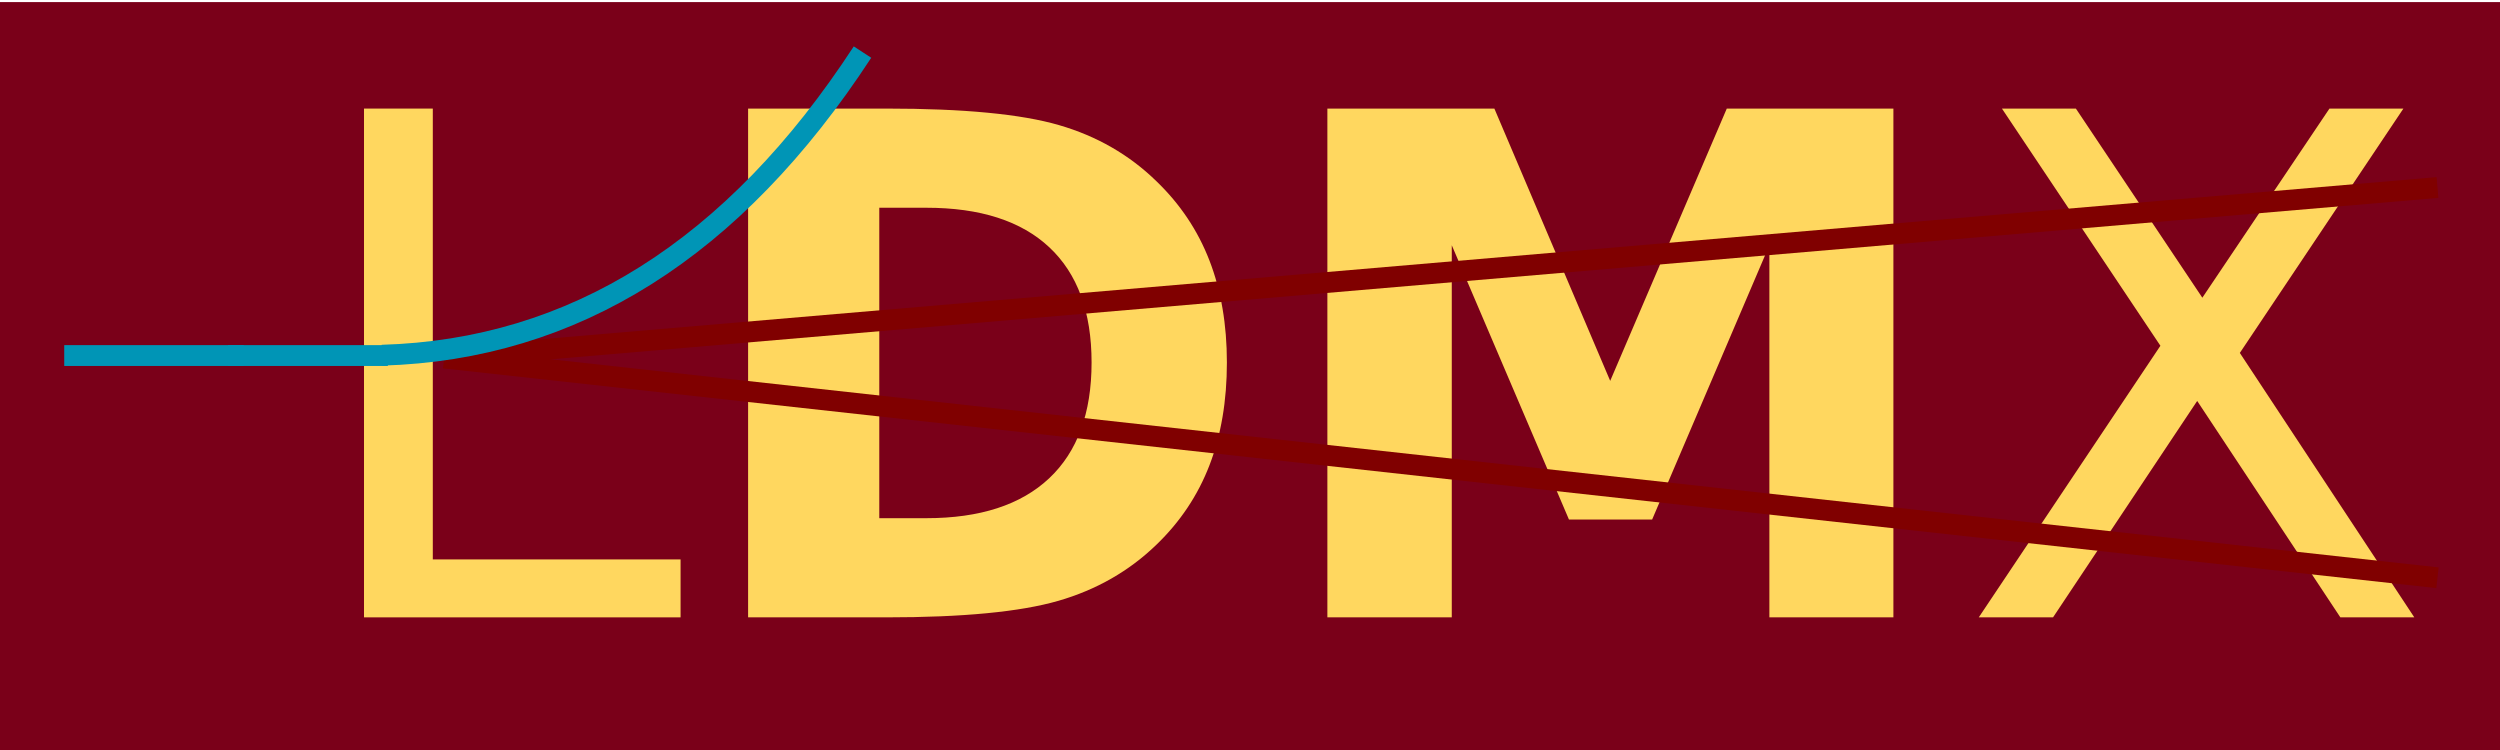
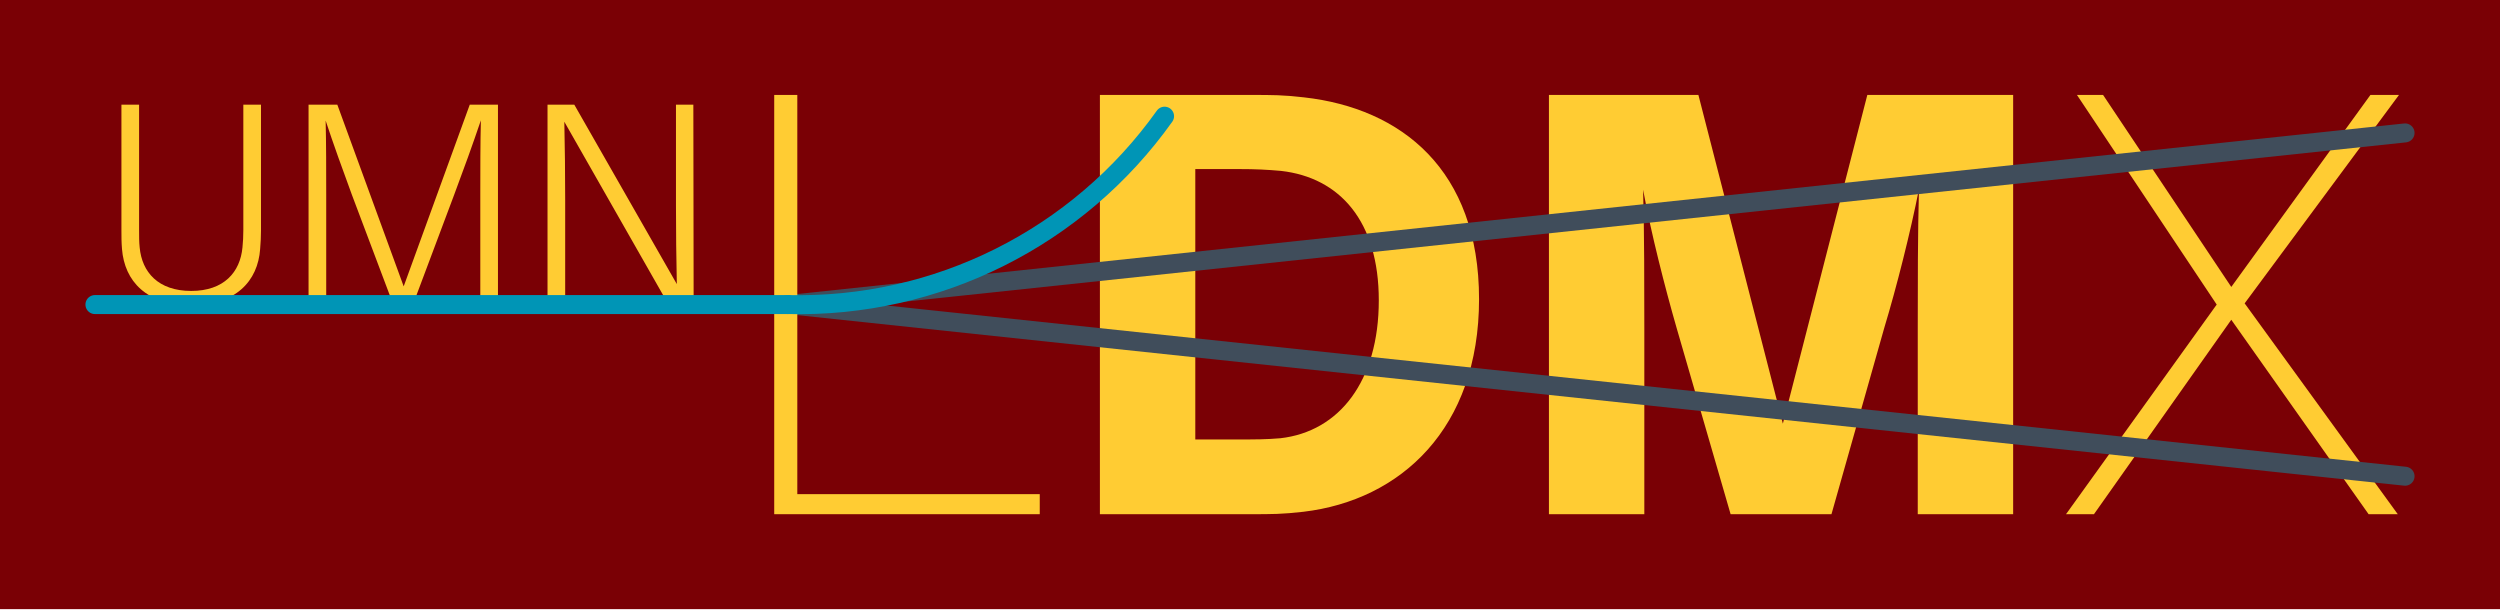
- <svg xmlns="http://www.w3.org/2000/svg" xmlns:xlink="http://www.w3.org/1999/xlink" width="720" height="216" viewBox="0 0 720 216">
-   <defs>
-     <g>
-       <g id="glyph-0-0">
-         <path d="M 19.734 -146.531 L 39.547 -146.531 L 39.547 -16.688 L 110.906 -16.688 L 110.906 0 L 19.734 0 Z M 19.734 -146.531 " />
-       </g>
-       <g id="glyph-0-1">
-         <path d="M 12.656 -146.531 L 33.953 -146.531 L 70.375 -92.062 L 106.984 -146.531 L 128.281 -146.531 L 81.172 -76.156 L 131.422 0 L 110.125 0 L 68.891 -62.328 L 27.375 0 L 5.984 0 L 58.297 -78.219 Z M 12.656 -146.531 " />
-       </g>
-       <g id="glyph-1-0">
-         <path d="M 56.234 -117.969 L 56.234 -28.562 L 69.781 -28.562 C 85.219 -28.562 97.008 -32.391 105.156 -40.047 C 113.301 -47.703 117.375 -58.82 117.375 -73.406 C 117.375 -87.938 113.316 -98.992 105.203 -106.578 C 97.098 -114.172 85.289 -117.969 69.781 -117.969 Z M 18.453 -146.531 L 58.297 -146.531 C 80.547 -146.531 97.113 -144.941 108 -141.766 C 118.895 -138.598 128.238 -133.219 136.031 -125.625 C 142.895 -119.02 147.992 -111.395 151.328 -102.75 C 154.672 -94.113 156.344 -84.332 156.344 -73.406 C 156.344 -62.352 154.672 -52.488 151.328 -43.812 C 147.992 -35.145 142.895 -27.508 136.031 -20.906 C 128.176 -13.312 118.754 -7.926 107.766 -4.75 C 96.773 -1.582 80.285 0 58.297 0 L 18.453 0 Z M 18.453 -146.531 " />
-       </g>
-       <g id="glyph-1-1">
-         <path d="M 18.453 -146.531 L 66.547 -146.531 L 99.906 -68.109 L 133.484 -146.531 L 181.469 -146.531 L 181.469 0 L 145.75 0 L 145.75 -107.172 L 111.984 -28.172 L 88.031 -28.172 L 54.281 -107.172 L 54.281 0 L 18.453 0 Z M 18.453 -146.531 " />
+ <svg xmlns="http://www.w3.org/2000/svg" xmlns:xlink="http://www.w3.org/1999/xlink" class="typst-doc" viewBox="0 0 131.662 32.08" width="131.662pt" height="32.08pt">
+   <g>
+     <g transform="translate(0 0)">
+       <g class="typst-group">
+         <g>
+           <g transform="translate(0 0)">
+             <g class="typst-group">
+               <g>
+                 <g transform="translate(0 0)">
+                   <path class="typst-shape" fill="#7a0005" fill-rule="nonzero" d="M 0 0 L 0 32.08 L 131.662 32.08 L 131.662 0 L 0 0 Z " />
+                 </g>
+                 <g transform="translate(5 5.512)">
+                   <path class="typst-shape" fill="none" d="M 0 0 L 32.67 0 L 32.67 21.056 L 0 21.056 L 0 0 Z " />
+                 </g>
+                 <g transform="translate(5 5.512)">
+                   <g class="typst-group">
+                     <g>
+                       <g transform="translate(0 0)">
+                         <g class="typst-group">
+                           <g>
+                             <g transform="translate(0 0)">
+                               <g class="typst-group">
+                                 <g>
+                                   <g transform="translate(0.0000000001000014 10.35)">
+                                     <g class="typst-text" transform="scale(1, -1)">
+                                       <use xlink:href="#g8326A94CC0A3183881974A21422F7AF5" x="0" fill="#ffcc33" fill-rule="nonzero" />
+                                       <use xlink:href="#g2FCEA0A6E64A50B88D5EA904A3487BCB" x="9.765" fill="#ffcc33" fill-rule="nonzero" />
+                                       <use xlink:href="#gED8EA976BF6A51C21960CC8D2F5C90FE" x="22.35" fill="#ffcc33" fill-rule="nonzero" />
+                                     </g>
+                                   </g>
+                                 </g>
+                               </g>
+                             </g>
+                           </g>
+                         </g>
+                       </g>
+                     </g>
+                   </g>
+                 </g>
+                 <g transform="translate(55.206 5)">
+                   <path class="typst-shape" fill="none" d="M 0 0 L 52.736 0 L 52.736 22.08 L 0 22.08 L 0 0 Z " />
+                 </g>
+                 <g transform="translate(55.206 5)">
+                   <g class="typst-group">
+                     <g>
+                       <g transform="translate(0 0)">
+                         <g class="typst-group">
+                           <g>
+                             <g transform="translate(0 0)">
+                               <g class="typst-group">
+                                 <g>
+                                   <g transform="translate(0.00000000005000072 22.08)">
+                                     <g class="typst-text" transform="scale(1, -1)">
+                                       <use xlink:href="#gD4850B31EFB40E3356632F8A731C8EDB" x="0" fill="#ffcc33" fill-rule="nonzero" />
+                                       <use xlink:href="#g3D21804D5AFA4A207F8810E7928B53D" x="23.648" fill="#ffcc33" fill-rule="nonzero" />
+                                     </g>
+                                   </g>
+                                 </g>
+                               </g>
+                             </g>
+                           </g>
+                         </g>
+                       </g>
+                     </g>
+                   </g>
+                 </g>
+                 <g transform="translate(107.942 5)">
+                   <path class="typst-shape" fill="none" d="M 0 0 L 18.72 0 L 18.72 22.08 L 0 22.08 L 0 0 Z " />
+                 </g>
+                 <g transform="translate(107.942 5)">
+                   <g class="typst-group">
+                     <g>
+                       <g transform="translate(0 0)">
+                         <g class="typst-group">
+                           <g>
+                             <g transform="translate(0 0)">
+                               <g class="typst-group">
+                                 <g>
+                                   <g transform="translate(0.00000000005000072 22.08)">
+                                     <g class="typst-text" transform="scale(1, -1)">
+                                       <use xlink:href="#g331248D3F64EA888B4013632ABA1DA31" x="0" fill="#ffcc33" fill-rule="nonzero" />
+                                     </g>
+                                   </g>
+                                 </g>
+                               </g>
+                             </g>
+                           </g>
+                         </g>
+                       </g>
+                     </g>
+                   </g>
+                 </g>
+                 <g transform="translate(41.488 16.04)">
+                   <path class="typst-shape" fill="none" stroke="#404d5b" stroke-width="1" stroke-linecap="round" stroke-linejoin="miter" stroke-miterlimit="4" d="M 0 0 L 85.174 9.04 " />
+                 </g>
+                 <g transform="translate(41.488 7)">
+                   <path class="typst-shape" fill="none" stroke="#404d5b" stroke-width="1" stroke-linecap="round" stroke-linejoin="miter" stroke-miterlimit="4" d="M 0 9.04 L 85.174 0 " />
+                 </g>
+                 <g transform="translate(37.67 5)">
+                   <path class="typst-shape" fill="none" d="M 0 0 L 17.536 0 L 17.536 22.08 L 0 22.08 L 0 0 Z " />
+                 </g>
+                 <g transform="translate(37.67 5)">
+                   <g class="typst-group">
+                     <g>
+                       <g transform="translate(0 0)">
+                         <g class="typst-group">
+                           <g>
+                             <g transform="translate(0 0)">
+                               <g class="typst-group">
+                                 <g>
+                                   <g transform="translate(0.00000000005000072 22.08)">
+                                     <g class="typst-text" transform="scale(1, -1)">
+                                       <use xlink:href="#gF7ED4CB285DB0C7DFF6232128314F03F" x="0" fill="#ffcc33" fill-rule="nonzero" />
+                                     </g>
+                                   </g>
+                                 </g>
+                               </g>
+                             </g>
+                           </g>
+                         </g>
+                       </g>
+                     </g>
+                   </g>
+                 </g>
+                 <g transform="translate(5 16.04)">
+                   <path class="typst-shape" fill="none" stroke="#0095b6" stroke-width="1" stroke-linecap="round" stroke-linejoin="miter" stroke-miterlimit="4" d="M 0 0 L 36.488 0 " />
+                 </g>
+                 <g transform="translate(41.488 6.11874)">
+                   <path class="typst-shape" fill="none" stroke="#0095b6" stroke-width="1" stroke-linecap="round" stroke-linejoin="miter" stroke-miterlimit="4" d="M 0 9.921 C 7.852 10.118 15.289 6.4 19.843 0 " />
+                 </g>
+               </g>
+             </g>
+           </g>
+         </g>
      </g>
    </g>
+   </g>
+   <defs id="glyph">
+     <symbol id="g8326A94CC0A3183881974A21422F7AF5" overflow="visible">
+       <path d="M 8.745 10.35 L 7.815 10.35 L 7.815 3.75 C 7.815 3.42 7.8 3.12 7.77 2.835 C 7.65 1.53 6.795 0.54 5.07 0.54 C 3.33 0.54 2.475 1.53 2.355 2.835 C 2.325 3.12 2.325 3.42 2.325 3.75 L 2.325 10.35 L 1.395 10.35 L 1.395 3.705 C 1.395 3.405 1.395 3.105 1.425 2.745 C 1.56 1.065 2.7 -0.21 5.07 -0.21 C 7.425 -0.21 8.58 1.065 8.7 2.745 C 8.73 3.105 8.745 3.405 8.745 3.705 Z " />
+     </symbol>
+     <symbol id="g2FCEA0A6E64A50B88D5EA904A3487BCB" overflow="visible">
+       <path d="M 11.46 10.35 L 9.975 10.35 L 6.495 0.78 L 3 10.35 L 1.485 10.35 L 1.485 0 L 2.415 0 L 2.415 5.58 C 2.415 6.87 2.415 8.31 2.385 9.51 C 2.775 8.325 3.3 6.87 3.765 5.61 L 5.88 0 L 7.05 0 L 9.15 5.595 C 9.63 6.87 10.155 8.325 10.56 9.525 C 10.53 8.325 10.53 6.885 10.53 5.58 L 10.53 0 L 11.46 0 Z " />
+     </symbol>
+     <symbol id="gED8EA976BF6A51C21960CC8D2F5C90FE" overflow="visible">
+       <path d="M 9.18 0 L 9.165 10.35 L 8.25 10.35 L 8.25 5.01 C 8.25 3.72 8.265 2.19 8.295 0.9 L 2.895 10.35 L 1.485 10.35 L 1.485 0 L 2.415 0 L 2.415 5.34 C 2.415 6.63 2.4 8.175 2.37 9.45 L 7.755 0 Z " />
+     </symbol>
+     <symbol id="gD4850B31EFB40E3356632F8A731C8EDB" overflow="visible">
+       <path d="M 13.472 21.952 C 12.352 22.08 11.84 22.08 10.656 22.08 L 2.72 22.08 L 2.72 0 L 10.624 0 C 11.808 0 12.32 0 13.44 0.128 C 18.56 0.736 22.688 4.512 22.688 11.328 C 22.688 18.144 18.592 21.376 13.472 21.952 Z M 12.224 4 C 11.488 3.936 10.912 3.936 9.984 3.936 L 7.744 3.936 L 7.744 18.176 L 10.016 18.176 C 10.944 18.176 11.52 18.144 12.256 18.08 C 15.36 17.728 17.408 15.424 17.408 11.264 C 17.408 7.008 15.328 4.352 12.224 4 Z " />
+     </symbol>
+     <symbol id="g3D21804D5AFA4A207F8810E7928B53D" overflow="visible">
+       <path d="M 27.168 22.08 L 19.488 22.08 L 15.04 4.768 L 10.592 22.08 L 2.72 22.08 L 2.72 0 L 7.744 0 L 7.744 9.792 C 7.744 11.936 7.744 14.816 7.68 17.088 C 8.096 14.816 8.832 11.936 9.44 9.824 L 12.288 0 L 17.6 0 L 20.384 9.824 C 21.024 11.936 21.76 14.848 22.208 17.12 C 22.144 14.848 22.144 11.936 22.144 9.792 L 22.144 0 L 27.168 0 Z " />
+     </symbol>
+     <symbol id="g331248D3F64EA888B4013632ABA1DA31" overflow="visible">
+       <path d="M 10.272 11.104 L 18.4 22.08 L 16.896 22.08 L 9.568 11.968 L 2.816 22.08 L 1.44 22.08 L 8.8 11.04 L 0.864 0 L 2.336 0 L 9.568 10.24 L 16.8 0 L 18.336 0 Z " />
+     </symbol>
+     <symbol id="gF7ED4CB285DB0C7DFF6232128314F03F" overflow="visible">
+       <path d="M 17.088 1.056 L 4.32 1.056 L 4.32 22.08 L 3.104 22.08 L 3.104 0 L 17.088 0 Z " />
+     </symbol>
  </defs>
-   <rect x="-72" y="-21.6" width="864" height="259.2" fill="rgb(100%, 100%, 100%)" fill-opacity="1" />
-   <path fill-rule="evenodd" fill="rgb(47.842%, 0%, 9.802%)" fill-opacity="1" d="M 0 0.602 L 720 0.602 L 720 216 L 0 216 Z M 0 0.602 " />
-   <g fill="rgb(100%, 84.312%, 37.253%)" fill-opacity="1">
-     <use xlink:href="#glyph-0-0" x="85.1" y="177.8" />
-   </g>
-   <g fill="rgb(100%, 84.312%, 37.253%)" fill-opacity="1">
-     <use xlink:href="#glyph-1-0" x="197" y="177.8" />
-     <use xlink:href="#glyph-1-1" x="363.83" y="177.8" />
-   </g>
-   <g fill="rgb(100%, 84.312%, 37.253%)" fill-opacity="1">
-     <use xlink:href="#glyph-0-1" x="563.9" y="177.8" />
-   </g>
-   <path fill="none" stroke-width="6" stroke-linecap="butt" stroke-linejoin="miter" stroke="rgb(50.195%, 0%, 0%)" stroke-opacity="1" stroke-miterlimit="7.661" d="M 127.898 112.898 L 702 162 " transform="matrix(1, 0, 0, -1, 0, 216)" />
-   <path fill="none" stroke-width="6" stroke-linecap="butt" stroke-linejoin="miter" stroke="rgb(50.195%, 0%, 0%)" stroke-opacity="1" stroke-miterlimit="7.661" d="M 127.898 112.898 L 702 49.602 " transform="matrix(1, 0, 0, -1, 0, 216)" />
-   <path fill="none" stroke-width="6" stroke-linecap="butt" stroke-linejoin="miter" stroke="rgb(0%, 58.43%, 71.371%)" stroke-opacity="1" stroke-miterlimit="7.661" d="M 18.5 113.602 L 70.199 113.602 " transform="matrix(1, 0, 0, -1, 0, 216)" />
-   <path fill="none" stroke-width="6" stroke-linecap="butt" stroke-linejoin="miter" stroke="rgb(0%, 58.43%, 71.371%)" stroke-opacity="1" stroke-miterlimit="7.661" d="M 65.699 113.602 L 111.699 113.602 " transform="matrix(1, 0, 0, -1, 0, 216)" />
-   <path fill="none" stroke-width="6" stroke-linecap="butt" stroke-linejoin="miter" stroke="rgb(0%, 58.43%, 71.371%)" stroke-opacity="1" stroke-miterlimit="7.661" d="M 110 113.699 C 165.199 115.301 211.398 144.301 248.398 201 " transform="matrix(1, 0, 0, -1, 0, 216)" />
</svg>
